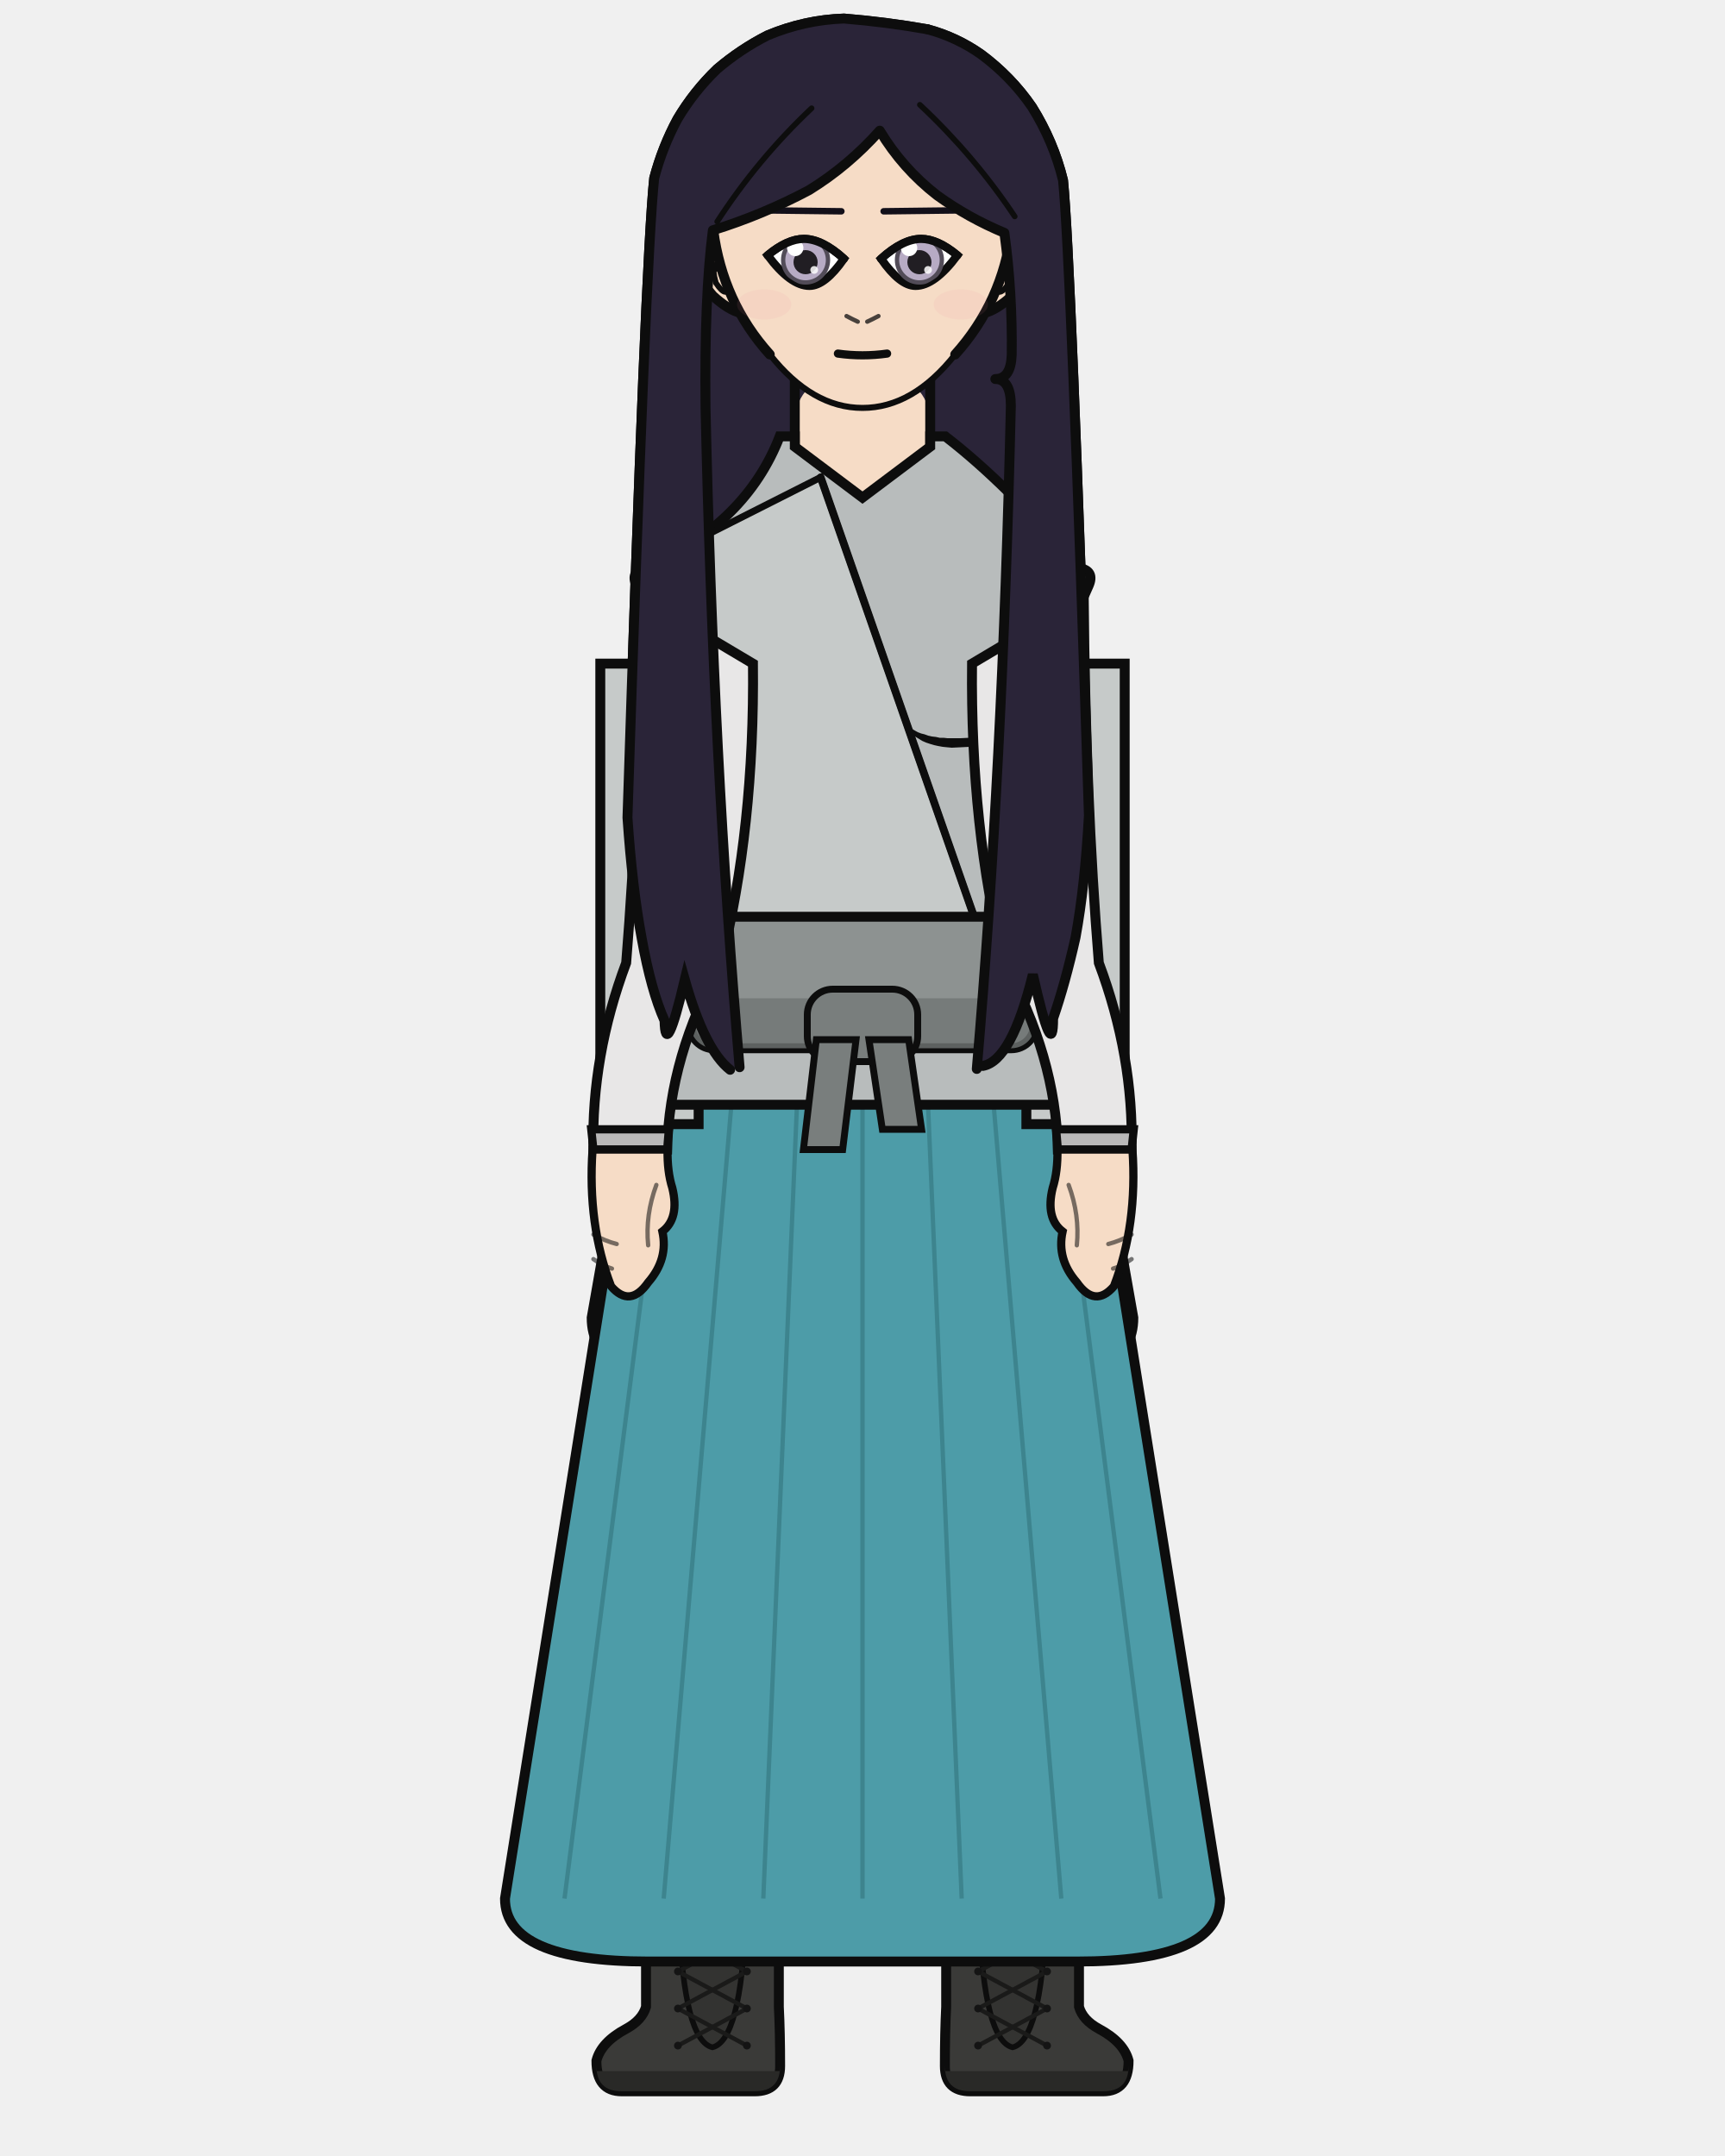
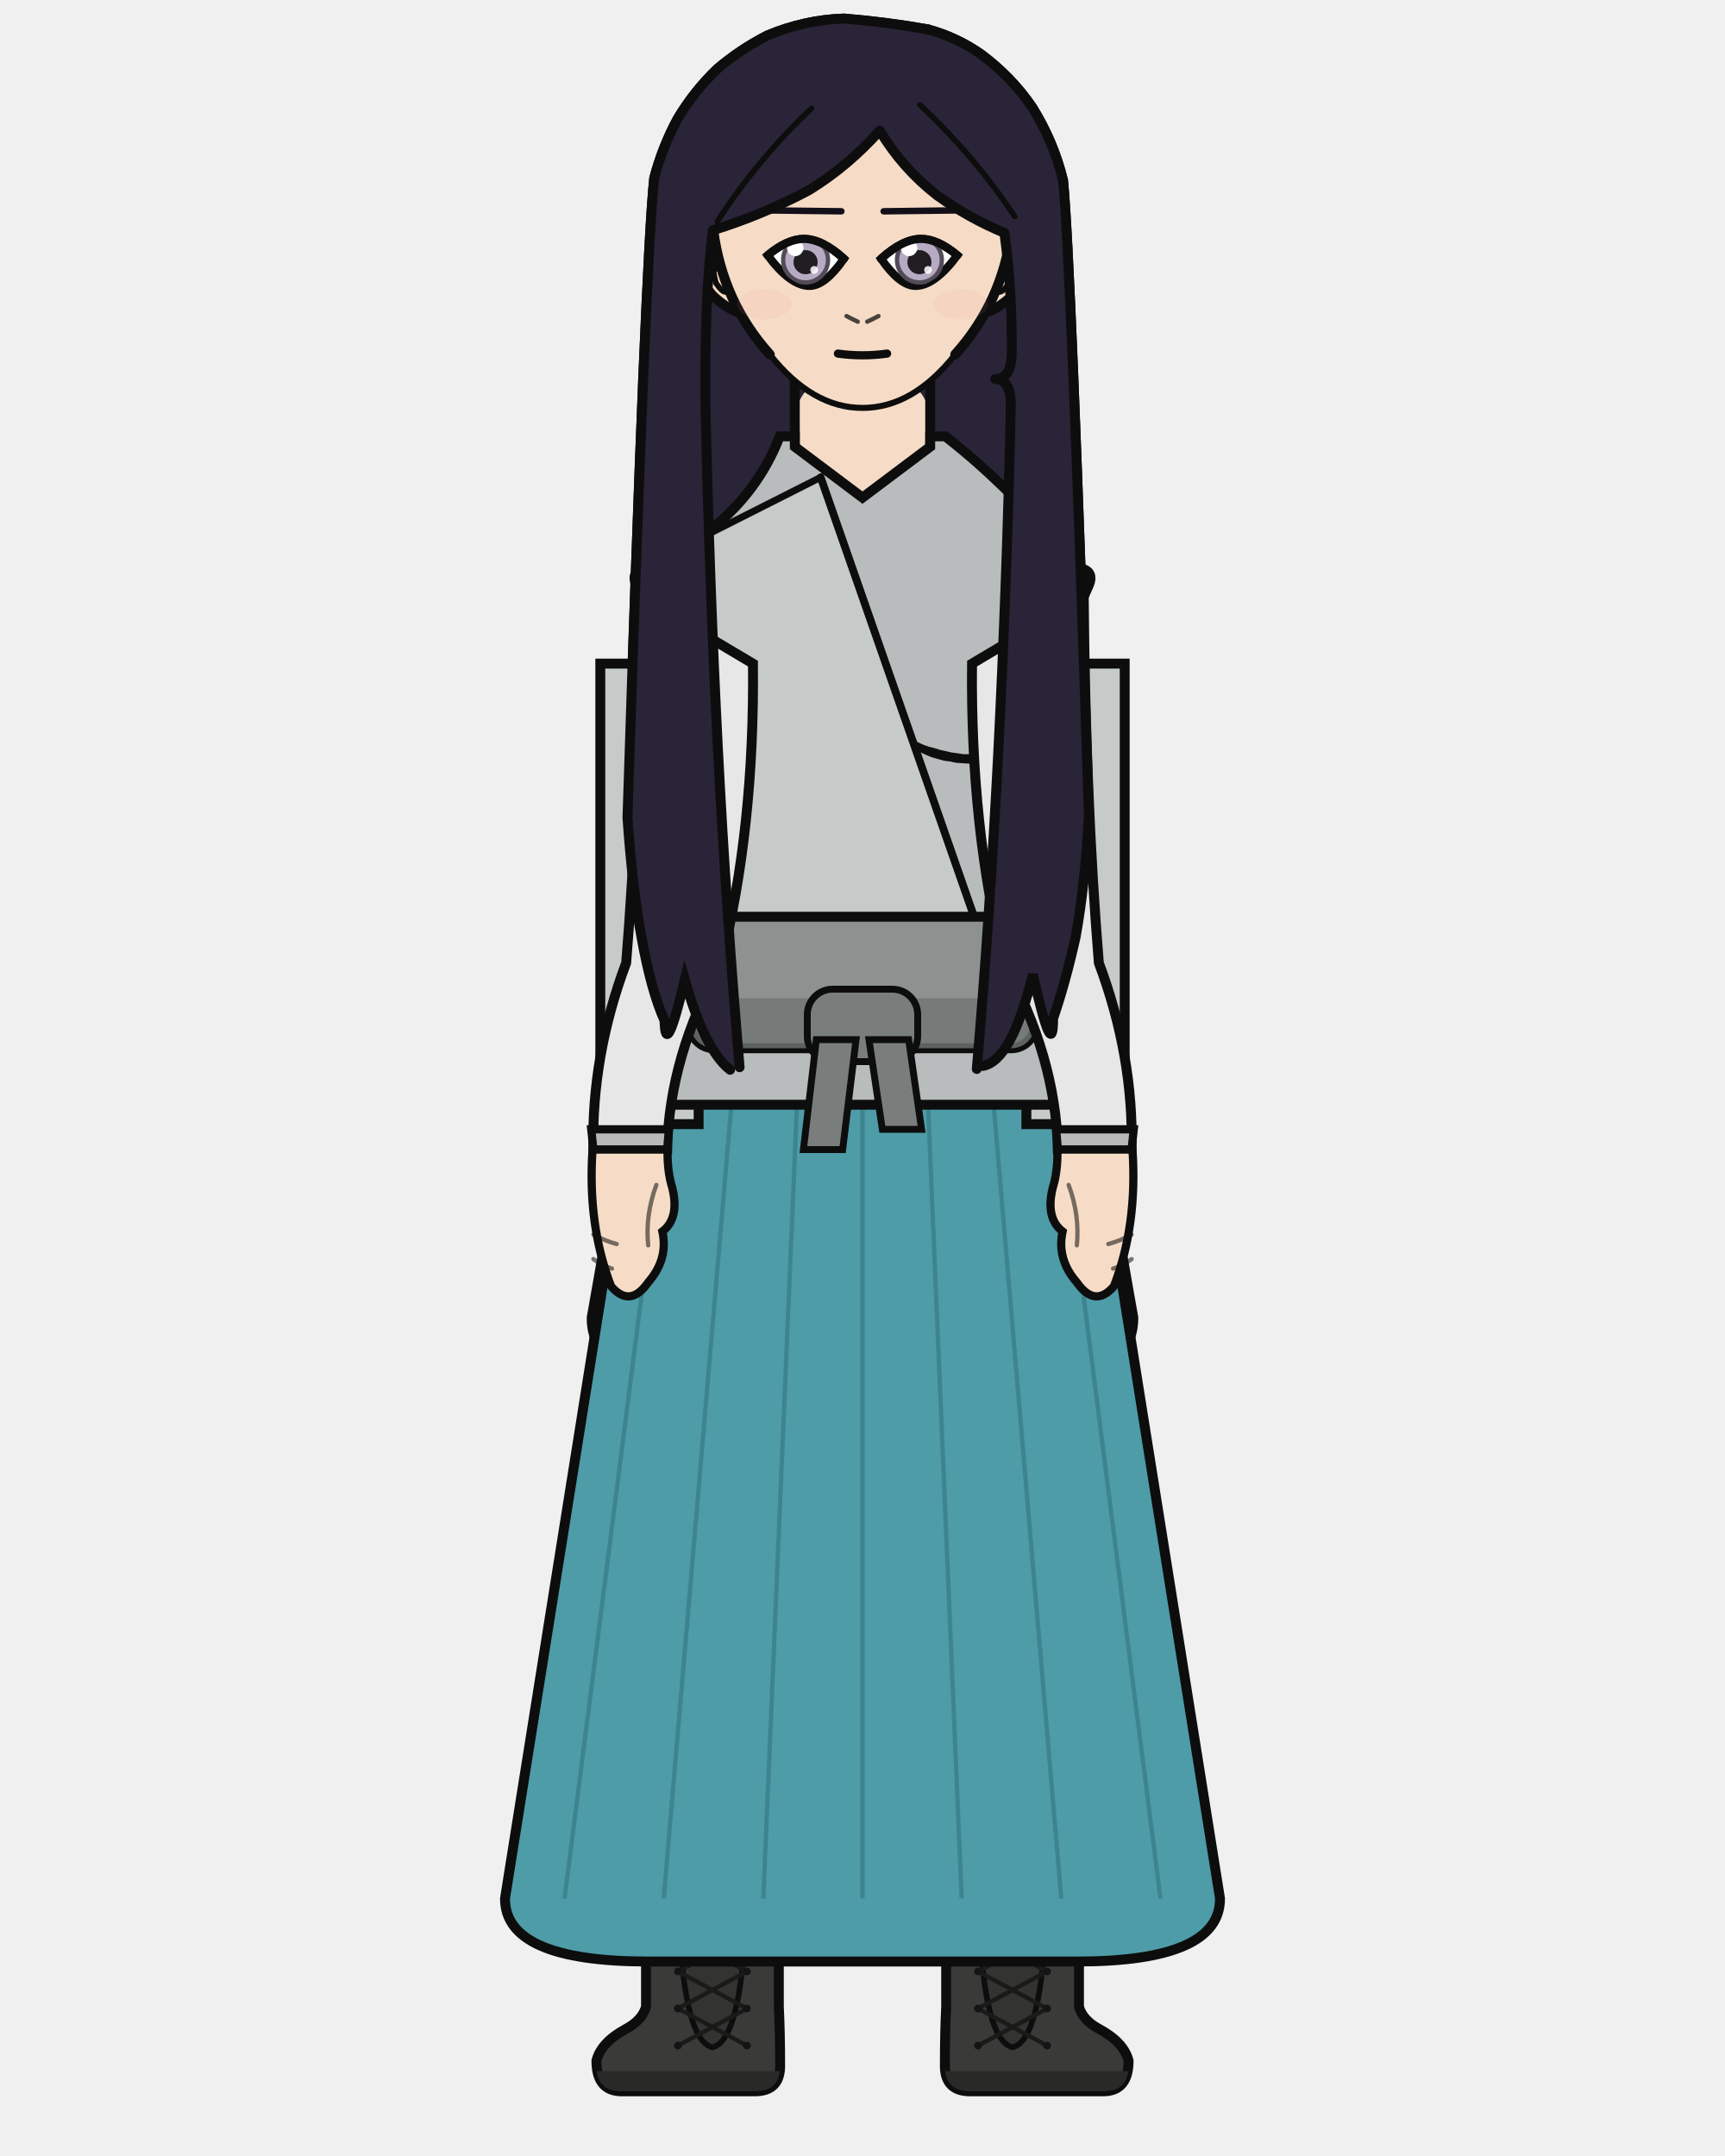
<svg xmlns="http://www.w3.org/2000/svg" width="400" height="500" viewBox="0 0 400 500">
  <defs>
    <clipPath id="hair-front">
      <path d="M 171.5 247.5 Q 165.4 176.4 163.6 94.5 Q 163.3 68.9 165.3 53.4 Q 176.9 49.8 187.6 44.1 Q 196.7 38.5 204.0 30.3 Q 209.3 39.1 217.3 45.3 Q 224.5 50.5 232.9 54.0 Q 234.8 67.9 234.6 82.3 Q 234.4 87.9 230.8 87.9 Q 234.4 87.9 234.4 94.1 Q 232.5 178.1 226.5 247.9 Q 227.2 247.5 227.9 247.2 Q 234.6 246.0 239.5 226.0 Q 244.2 246.8 244.2 236.2 Q 247.0 228.1 249.4 217.4 Q 251.6 205.4 252.5 189.1 Q 248.3 59.6 246.5 41.8 Q 244.3 32.8 239.3 24.8 Q 234.5 17.8 227.5 12.6 Q 221.8 8.6 215.1 6.8 Q 205.5 5.1 195.7 4.3 Q 186.6 4.6 178.0 8.2 Q 171.7 11.4 166.3 16.0 Q 160.9 21.2 157.1 27.6 Q 153.6 34.1 151.7 41.3 Q 149.7 60.0 145.5 189.6 Q 146.6 205.8 148.8 217.6 Q 151.0 229.8 154.1 236.7 Q 154.3 246.1 158.8 227.2 Q 163.4 243.5 169.3 248.1 Q 170.4 247.8 171.5 247.5 Z" />
    </clipPath>
  </defs>
  <path d="M 169.3 248.1 Q 163.4 243.5 158.8 227.2 Q 154.3 246.1 154.1 236.7 Q 151.0 229.8 148.8 217.6 Q 146.6 205.8 145.5 189.6 Q 149.7 60.0 151.7 41.3 Q 153.6 34.1 157.1 27.6 Q 160.9 21.2 166.3 16.0 Q 171.7 11.4 178.0 8.2 Q 186.6 4.6 195.7 4.3 Q 205.5 5.1 215.1 6.8 Q 221.8 8.6 227.5 12.6 Q 234.5 17.8 239.3 24.8 Q 244.3 32.8 246.5 41.8 Q 248.3 59.6 252.5 189.1 Q 251.6 205.4 249.4 217.4 Q 247.0 228.1 244.2 236.2 Q 244.2 246.8 239.5 226.0 Q 234.6 246.0 227.9 247.2 Q 198.6 254.3 169.3 248.1 Z" fill="#2a2438" />
  <path d="M 169.3 248.1 Q 163.4 243.5 158.8 227.2 Q 154.3 246.1 154.1 236.7 Q 151.0 229.8 148.8 217.6 Q 146.6 205.8 145.5 189.6 Q 149.7 60.0 151.7 41.3 Q 153.6 34.1 157.1 27.6 Q 160.9 21.2 166.3 16.0 Q 171.7 11.4 178.0 8.2 Q 186.6 4.6 195.7 4.3 Q 205.5 5.1 215.1 6.8 Q 221.8 8.6 227.5 12.6 Q 234.5 17.8 239.3 24.8 Q 244.3 32.8 246.5 41.8 Q 248.3 59.6 252.5 189.1 Q 251.6 205.4 249.4 217.4 Q 247.0 228.1 244.2 236.2 Q 244.2 246.8 239.5 226.0 Q 234.6 246.0 227.9 247.2 Q 198.6 254.3 169.3 248.1 Z" fill="none" stroke="#0d0d0d" stroke-width="2.3" stroke-linecap="round" stroke-linejoin="round" />
  <path d="M 184.3 110.4 Q 176.1 128.2 158.0 137.4 Q 152.1 139.1 152.1 145.0 Q 152.1 153.9 155.5 153.9 L 159.0 153.9 Q 157.6 159.1 157.6 164.3 Q 157.6 167.6 160.0 169.0 Q 162.4 170.4 162.4 173.7 Q 162.9 200.3 164.6 223.3 Q 164.6 242.7 164.6 258.5 L 195.4 258.5 L 200.0 258.5 L 204.6 258.5 L 235.4 258.5 Q 235.4 242.7 235.4 223.3 Q 237.1 200.3 237.6 173.7 Q 237.6 170.4 240.0 169.0 Q 242.4 167.6 242.4 164.3 Q 242.4 159.1 241.0 153.9 L 244.5 153.9 Q 247.9 153.9 247.9 145.0 Q 247.9 139.1 242.0 137.4 Q 229.7 119.0 215.7 110.4 Z" fill="#f6dcc6" stroke="#0d0d0d" stroke-width="2.3" />
  <rect x="184.3" y="86.7" width="31.4" height="34.1" rx="11.0" fill="#f6dcc6" />
  <line x1="184.3" y1="86.7" x2="184.3" y2="110.4" stroke="#0d0d0d" stroke-width="2.3" />
  <line x1="215.7" y1="86.7" x2="215.7" y2="110.4" stroke="#0d0d0d" stroke-width="2.3" />
  <path d="M 146.7 256.2 L 253.3 256.2 Q 253.3 336.2 251.8 370.4 Q 251.4 403.7 248.8 465.4 L 220.8 465.4 Q 216.3 370.4 200.0 288.2 Q 183.7 370.4 179.2 465.4 L 151.2 465.4 Q 148.6 403.7 148.2 370.4 Q 146.7 336.2 146.7 256.2 Z" fill="#f6dcc6" stroke="#0d0d0d" stroke-width="1.9" stroke-linejoin="round" />
  <path d="M 146.7 256.2 L 253.3 256.2 L 243.7 301.3 Q 200.0 306.3 156.3 301.3 Z" fill="#e8e4dc" stroke="#0d0d0d" stroke-width="1.9" stroke-linejoin="round" />
  <path d="M 180.6 435.0 L 180.6 465.4 Q 180.9 471.3 180.9 479.1 Q 180.9 485.0 175.0 485.0 L 144.2 485.0 Q 138.3 485.0 138.3 477.9 Q 139.4 473.6 145.2 470.5 Q 148.9 468.5 149.8 465.4 L 149.8 435.0 Z" fill="#3a3a38" stroke="#0d0d0d" stroke-width="2.3" />
  <path d="M 180.9 480.3 L 138.3 480.3 L 138.3 479.1 Q 138.3 485.0 144.2 485.0 L 175.0 485.0 Q 180.9 485.0 180.9 479.1 Z" fill="#292927" />
  <rect x="149.8" y="435.0" width="30.8" height="10.3" fill="#2d2d2c" stroke="#0d0d0d" stroke-width="1.6" />
  <path d="M 157.5 445.3 L 172.9 445.3 Q 171.8 473.2 165.2 474.8 Q 158.6 473.2 157.5 445.3 Z" fill="#333331" stroke="#0d0d0d" stroke-width="1.3" />
  <line x1="173.2" y1="448.7" x2="157.2" y2="457.2" stroke="#1a1a19" stroke-width="1.0" stroke-linecap="round" />
  <line x1="157.2" y1="448.7" x2="173.2" y2="457.2" stroke="#1a1a19" stroke-width="1.0" stroke-linecap="round" />
  <line x1="173.2" y1="457.2" x2="157.2" y2="465.8" stroke="#1a1a19" stroke-width="1.0" stroke-linecap="round" />
  <line x1="157.2" y1="457.2" x2="173.2" y2="465.8" stroke="#1a1a19" stroke-width="1.0" stroke-linecap="round" />
  <line x1="173.2" y1="465.8" x2="157.2" y2="474.4" stroke="#1a1a19" stroke-width="1.0" stroke-linecap="round" />
  <line x1="157.2" y1="465.8" x2="173.2" y2="474.4" stroke="#1a1a19" stroke-width="1.0" stroke-linecap="round" />
  <circle cx="157.2" cy="448.7" r="0.9" fill="#141414" />
  <circle cx="173.2" cy="448.7" r="0.9" fill="#141414" />
  <circle cx="157.2" cy="457.2" r="0.9" fill="#141414" />
  <circle cx="173.2" cy="457.2" r="0.9" fill="#141414" />
  <circle cx="157.2" cy="465.8" r="0.9" fill="#141414" />
  <circle cx="173.2" cy="465.8" r="0.9" fill="#141414" />
  <circle cx="157.2" cy="474.4" r="0.9" fill="#141414" />
  <circle cx="173.2" cy="474.4" r="0.9" fill="#141414" />
  <path d="M 219.4 435.0 L 219.4 465.4 Q 219.1 471.3 219.1 479.1 Q 219.1 485.0 225.0 485.0 L 255.8 485.0 Q 261.7 485.0 261.7 477.9 Q 260.6 473.6 254.8 470.5 Q 251.1 468.5 250.2 465.4 L 250.2 435.0 Z" fill="#3a3a38" stroke="#0d0d0d" stroke-width="2.3" />
  <path d="M 219.1 480.3 L 261.7 480.3 L 261.7 479.1 Q 261.7 485.0 255.8 485.0 L 225.0 485.0 Q 219.1 485.0 219.1 479.1 Z" fill="#292927" />
  <rect x="219.4" y="435.0" width="30.8" height="10.3" fill="#2d2d2c" stroke="#0d0d0d" stroke-width="1.6" />
  <path d="M 227.1 445.3 L 242.5 445.3 Q 241.4 473.2 234.8 474.8 Q 228.2 473.2 227.1 445.3 Z" fill="#333331" stroke="#0d0d0d" stroke-width="1.3" />
  <line x1="242.8" y1="448.7" x2="226.8" y2="457.2" stroke="#1a1a19" stroke-width="1.0" stroke-linecap="round" />
  <line x1="226.8" y1="448.7" x2="242.8" y2="457.2" stroke="#1a1a19" stroke-width="1.0" stroke-linecap="round" />
  <line x1="242.8" y1="457.2" x2="226.8" y2="465.8" stroke="#1a1a19" stroke-width="1.0" stroke-linecap="round" />
  <line x1="226.8" y1="457.2" x2="242.8" y2="465.8" stroke="#1a1a19" stroke-width="1.0" stroke-linecap="round" />
  <line x1="242.8" y1="465.8" x2="226.8" y2="474.4" stroke="#1a1a19" stroke-width="1.0" stroke-linecap="round" />
  <line x1="226.8" y1="465.8" x2="242.8" y2="474.4" stroke="#1a1a19" stroke-width="1.0" stroke-linecap="round" />
  <circle cx="226.8" cy="448.7" r="0.9" fill="#141414" />
  <circle cx="242.8" cy="448.7" r="0.9" fill="#141414" />
  <circle cx="226.8" cy="457.2" r="0.9" fill="#141414" />
  <circle cx="242.8" cy="457.2" r="0.9" fill="#141414" />
  <circle cx="226.8" cy="465.8" r="0.9" fill="#141414" />
  <circle cx="242.8" cy="465.8" r="0.9" fill="#141414" />
  <circle cx="226.8" cy="474.4" r="0.9" fill="#141414" />
  <circle cx="242.8" cy="474.4" r="0.9" fill="#141414" />
  <path d="M 151.7 223.3 L 137.2 305.6 Q 137.2 320.2 162.3 320.2 L 237.7 320.2 Q 262.8 320.2 262.8 305.6 L 248.3 223.3 Z" fill="#4f7a52" stroke="#0d0d0d" stroke-width="2.3" />
  <line x1="174.9" y1="252.3" x2="163.6" y2="320.2" stroke="#3c623f" stroke-width="1.0" opacity="0.7" />
  <line x1="214.5" y1="252.3" x2="222.6" y2="320.2" stroke="#3c623f" stroke-width="1.0" opacity="0.7" />
  <path d="M 151.7 223.3 L 117.1 440.3 Q 117.1 454.9 150.3 454.9 L 249.7 454.9 Q 282.9 454.9 282.9 440.3 L 248.3 223.3 Z" fill="#4d9ca8" stroke="#0d0d0d" stroke-width="2.3" />
  <line x1="158.6" y1="223.3" x2="130.9" y2="440.3" stroke="#387c86" stroke-width="1.0" opacity="0.75" />
  <line x1="172.4" y1="223.3" x2="153.9" y2="440.3" stroke="#387c86" stroke-width="1.0" opacity="0.75" />
  <line x1="186.2" y1="223.3" x2="177.0" y2="440.3" stroke="#387c86" stroke-width="1.0" opacity="0.75" />
  <line x1="200.0" y1="223.3" x2="200.0" y2="440.3" stroke="#387c86" stroke-width="1.0" opacity="0.75" />
  <line x1="213.8" y1="223.3" x2="223.0" y2="440.3" stroke="#387c86" stroke-width="1.0" opacity="0.75" />
  <line x1="227.6" y1="223.3" x2="246.1" y2="440.3" stroke="#387c86" stroke-width="1.0" opacity="0.75" />
  <line x1="241.4" y1="223.3" x2="269.1" y2="440.3" stroke="#387c86" stroke-width="1.0" opacity="0.75" />
  <path d="M 162.0 153.9 L 139.2 153.9 L 139.2 252.7 Q 139.2 260.7 147.2 260.7 L 162.0 260.7 Z" fill="#c6cac9" stroke="#0d0d0d" stroke-width="2.3" />
  <path d="M 238.0 153.9 L 260.8 153.9 L 260.8 252.7 Q 260.8 260.7 252.8 260.7 L 238.0 260.7 Z" fill="#c6cac9" stroke="#0d0d0d" stroke-width="2.3" />
  <path d="M 180.8 101.2 Q 173.0 121.4 149.9 131.7 Q 146.0 132.3 147.6 135.9 L 155.6 153.9 Q 154.1 159.1 154.2 164.3 Q 154.5 196.3 161.2 223.3 Q 146.7 241.4 146.7 256.2 L 253.3 256.2 Q 253.3 241.4 238.8 223.3 Q 245.5 196.3 245.8 164.3 Q 245.9 159.1 244.4 153.9 L 252.4 135.9 Q 254.0 132.3 250.1 131.7 Q 233.5 112.2 219.2 101.2 L 215.7 101.2 L 215.7 103.6 L 200.0 115.4 L 184.3 103.6 L 184.3 101.2 Z" fill="#b8bcbc" stroke="#0d0d0d" stroke-width="2.3" />
-   <path d="M 155.7 167.0 L 156.6 167.4 L 157.6 167.9 L 158.7 168.3 L 159.9 168.7 L 161.3 169.1 L 162.7 169.5 L 164.3 169.8 L 165.9 170.1 L 167.7 170.4 L 169.5 170.6 L 171.4 170.8 L 173.3 171.0 L 175.3 171.1 L 177.3 171.2 L 179.3 171.2 L 180.3 171.2 L 181.2 171.1 L 182.1 171.1 L 183.0 170.9 L 183.9 170.8 L 184.8 170.6 L 185.6 170.3 L 186.4 170.1 L 187.2 169.8 L 187.9 169.4 L 188.6 169.0 L 189.3 168.7 L 190.0 168.3 L 190.0 168.3 L 189.6 169.0 L 189.1 169.6 L 188.5 170.2 L 187.8 170.8 L 187.0 171.3 L 186.2 171.8 L 185.3 172.2 L 184.4 172.5 L 183.4 172.8 L 182.5 173.0 L 181.4 173.2 L 180.4 173.3 L 179.3 173.4 L 177.2 173.3 L 175.2 173.2 L 173.1 173.1 L 171.1 172.9 L 169.2 172.6 L 167.3 172.3 L 165.6 171.9 L 163.9 171.4 L 162.3 171.0 L 160.8 170.4 L 159.5 169.8 L 158.3 169.2 L 157.2 168.5 L 156.4 167.8 L 155.7 167.0 Z" fill="#0d0d0d" stroke="none" />
-   <path d="M 244.3 167.0 L 243.4 167.4 L 242.4 167.9 L 241.3 168.3 L 240.1 168.7 L 238.7 169.1 L 237.3 169.5 L 235.7 169.8 L 234.1 170.1 L 232.3 170.4 L 230.5 170.6 L 228.6 170.8 L 226.7 171.0 L 224.7 171.1 L 222.7 171.2 L 220.7 171.2 L 219.7 171.2 L 218.8 171.1 L 217.9 171.1 L 217.0 170.9 L 216.1 170.8 L 215.2 170.6 L 214.4 170.3 L 213.6 170.1 L 212.8 169.8 L 212.1 169.4 L 211.4 169.0 L 210.7 168.7 L 210.0 168.3 L 210.0 168.3 L 210.4 169.0 L 210.9 169.6 L 211.5 170.2 L 212.2 170.8 L 213.0 171.3 L 213.8 171.8 L 214.7 172.2 L 215.6 172.5 L 216.6 172.8 L 217.5 173.0 L 218.6 173.2 L 219.6 173.3 L 220.7 173.4 L 222.8 173.3 L 224.8 173.2 L 226.9 173.1 L 228.9 172.9 L 230.8 172.6 L 232.7 172.3 L 234.4 171.9 L 236.1 171.4 L 237.7 171.0 L 239.2 170.4 L 240.5 169.8 L 241.7 169.2 L 242.8 168.5 L 243.6 167.8 L 244.3 167.0 Z" fill="#0d0d0d" stroke="none" />
+   <path d="M 154.2 164.3 L 154.5 165.1 L 154.8 165.9 L 155.2 166.7 L 155.7 167.4 L 156.2 168.1 L 156.8 168.8 L 157.6 169.4 L 158.3 170.0 L 159.1 170.7 L 160.0 171.3 L 161.0 171.9 L 162.0 172.4 L 163.1 172.9 L 164.3 173.4 L 165.5 173.8 L 166.8 174.1 L 168.2 174.4 L 169.5 174.6 L 170.9 174.8 L 172.3 174.9 L 173.8 175.0 L 175.2 174.9 L 176.6 174.9 L 178.0 174.7 L 179.4 174.5 L 180.7 174.2 L 182.0 173.9 L 183.3 173.5 L 184.5 173.2 L 185.7 172.8 L 186.8 172.3 L 187.9 171.8 L 188.8 171.2 L 189.8 170.6 L 190.6 170.0 L 191.3 169.3 L 192.0 168.6 L 192.6 167.9 L 193.1 167.1 L 193.5 166.3 L 193.5 166.3 L 193.4 167.2 L 193.0 168.1 L 192.6 169.0 L 192.0 169.9 L 191.3 170.8 L 190.5 171.6 L 189.7 172.4 L 188.7 173.1 L 187.6 173.8 L 186.5 174.5 L 185.2 175.1 L 184.0 175.6 L 182.6 176.0 L 181.2 176.4 L 179.7 176.6 L 178.3 176.9 L 176.8 177.0 L 175.3 177.1 L 173.7 177.1 L 172.2 177.1 L 170.7 177.0 L 169.2 176.8 L 167.8 176.5 L 166.3 176.2 L 164.9 175.9 L 163.6 175.4 L 162.3 174.9 L 161.1 174.4 L 159.9 173.8 L 158.8 173.1 L 157.8 172.4 L 156.9 171.7 L 156.0 170.8 L 155.4 169.9 L 154.9 169.0 L 154.5 168.0 L 154.2 167.1 L 154.0 166.1 L 154.0 165.2 L 154.2 164.3 Z" fill="#0d0d0d" stroke="none" />
+   <path d="M 245.8 164.3 L 245.5 165.1 L 245.2 165.9 L 244.8 166.7 L 244.3 167.4 L 243.8 168.1 L 243.2 168.8 L 242.4 169.4 L 241.7 170.0 L 240.9 170.7 L 240.0 171.3 L 239.0 171.9 L 238.0 172.4 L 236.9 172.9 L 235.7 173.4 L 234.5 173.8 L 233.2 174.1 L 231.8 174.4 L 230.5 174.6 L 229.1 174.8 L 227.7 174.9 L 226.2 175.0 L 224.8 174.9 L 223.4 174.9 L 222.0 174.7 L 220.6 174.5 L 219.3 174.2 L 218.0 173.9 L 216.7 173.5 L 215.5 173.2 L 214.3 172.8 L 213.2 172.3 L 212.1 171.8 L 211.2 171.2 L 210.2 170.6 L 209.4 170.0 L 208.7 169.3 L 208.0 168.6 L 207.4 167.9 L 206.9 167.1 L 206.5 166.3 L 206.5 166.3 L 206.6 167.2 L 207.0 168.1 L 207.4 169.0 L 208.0 169.9 L 208.7 170.8 L 209.5 171.6 L 210.3 172.4 L 211.3 173.1 L 212.4 173.8 L 213.5 174.5 L 214.8 175.1 L 216.0 175.6 L 217.4 176.0 L 218.8 176.4 L 220.3 176.6 L 221.7 176.9 L 223.2 177.0 L 224.7 177.1 L 226.3 177.1 L 227.8 177.1 L 229.3 177.0 L 230.8 176.8 L 232.2 176.5 L 233.7 176.2 L 235.1 175.9 L 236.4 175.4 L 237.7 174.9 L 238.9 174.4 L 240.1 173.8 L 241.2 173.1 L 242.2 172.4 L 243.1 171.7 L 244.0 170.8 L 244.6 169.9 L 245.1 169.0 L 245.5 168.0 L 245.8 167.1 L 246.0 166.1 L 246.0 165.2 L 245.8 164.3 Z" fill="#0d0d0d" stroke="none" />
  <path d="M 190.3 110.7 L 152.3 129.9 Q 152.3 223.3 161.2 218.4 L 227.9 218.4 Z" fill="#c6cac9" stroke="#0d0d0d" stroke-width="1.6" />
  <path d="M 190.3 110.7 L 227.9 218.4" fill="none" stroke="#0d0d0d" stroke-width="1.8" stroke-linecap="round" />
  <rect x="160.1" y="212.6" width="79.9" height="30.5" rx="5.5" fill="#8d9291" stroke="#0d0d0d" stroke-width="2.3" />
  <rect x="160.1" y="231.5" width="79.9" height="11.6" rx="5.5" fill="#707574" opacity="0.8" />
  <rect x="187.2" y="229.4" width="25.6" height="16.8" rx="5.9" fill="#797e7d" stroke="#0d0d0d" stroke-width="1.6" />
  <path d="M 189.3 241.1 L 198.5 241.1 L 195.4 266.6 L 186.3 266.6 Z" fill="#797e7d" stroke="#0d0d0d" stroke-width="1.6" />
  <path d="M 201.5 241.1 L 210.7 241.1 L 213.7 261.9 L 204.6 261.9 Z" fill="#797e7d" stroke="#0d0d0d" stroke-width="1.6" />
  <path d="M 174.6 153.9 L 148.7 138.5 Q 148.3 185.1 145.2 223.3 Q 137.1 244.9 137.6 266.6 L 154.7 266.6 Q 155.2 244.9 167.2 223.3 Q 175.0 192.0 174.6 153.9 Z" fill="#e8e7e7" stroke="#0d0d0d" stroke-width="2.3" />
  <path d="M 137.1 261.9 L 155.1 261.9 L 154.7 266.6 L 137.6 266.6 Z" fill="#bab9b9" stroke="#0d0d0d" stroke-width="1.9" />
  <path d="M 137.4 266.6 Q 136.2 284.0 141.7 298.3 Q 146.1 303.4 150.3 297.4 Q 155.0 292.0 153.6 285.6 Q 157.6 282.5 155.9 275.5 Q 154.7 271.7 154.8 266.6 Z" fill="#f6dcc6" stroke="#0d0d0d" stroke-width="1.9" />
  <path d="M 152.2 274.8 Q 149.6 281.8 150.3 288.8" fill="none" stroke="#0d0d0d" stroke-width="1.0" opacity="0.55" stroke-linecap="round" />
  <path d="M 137.6 286.3 Q 140.3 287.8 143.0 288.5" fill="none" stroke="#0d0d0d" stroke-width="1.0" opacity="0.55" stroke-linecap="round" />
  <path d="M 137.6 292.0 Q 139.8 293.6 141.9 294.2" fill="none" stroke="#0d0d0d" stroke-width="1.0" opacity="0.55" stroke-linecap="round" />
  <path d="M 225.4 153.9 L 251.3 138.5 Q 251.7 185.1 254.8 223.3 Q 262.9 244.9 262.4 266.6 L 245.3 266.6 Q 244.8 244.9 232.8 223.3 Q 225.0 192.0 225.4 153.9 Z" fill="#e8e7e7" stroke="#0d0d0d" stroke-width="2.3" />
  <path d="M 244.9 261.9 L 262.9 261.9 L 262.4 266.6 L 245.3 266.6 Z" fill="#bab9b9" stroke="#0d0d0d" stroke-width="1.9" />
  <path d="M 262.6 266.6 Q 263.8 284.0 258.3 298.3 Q 253.9 303.4 249.7 297.4 Q 245.0 292.0 246.4 285.6 Q 242.4 282.5 244.1 275.5 Q 245.3 271.7 245.2 266.6 Z" fill="#f6dcc6" stroke="#0d0d0d" stroke-width="1.9" />
  <path d="M 247.8 274.8 Q 250.4 281.8 249.7 288.8" fill="none" stroke="#0d0d0d" stroke-width="1.0" opacity="0.55" stroke-linecap="round" />
  <path d="M 262.4 286.3 Q 259.7 287.8 257.0 288.5" fill="none" stroke="#0d0d0d" stroke-width="1.0" opacity="0.55" stroke-linecap="round" />
  <path d="M 262.4 292.0 Q 260.2 293.6 258.1 294.2" fill="none" stroke="#0d0d0d" stroke-width="1.0" opacity="0.55" stroke-linecap="round" />
  <path d="M 165.6 54.5 Q 163.3 54.7 162.0 57.0 Q 161.0 59.5 162.0 63.6 Q 163.4 66.5 165.3 68.6 Q 168.9 71.9 171.8 72.6 Z" fill="#f6dcc6" />
  <path d="M 165.6 54.5 Q 163.3 54.7 162.0 57.0 Q 161.0 59.5 162.0 63.6 Q 163.4 66.5 165.3 68.6 Q 168.9 71.9 171.8 72.6" fill="none" stroke="#0d0d0d" stroke-width="2.3" stroke-linecap="round" />
  <path d="M 163.1 61.8 Q 162.5 59.8 162.8 59.1 Q 163.2 58.7 164.0 59.2 Q 164.9 60.6 165.9 62.3 Q 165.1 62.3 166.0 65.6 Q 167.4 67.7 168.2 67.7" fill="none" stroke="#0d0d0d" stroke-width="1.3" stroke-linecap="round" />
  <path d="M 234.4 54.5 Q 236.7 54.7 238.0 57.0 Q 239.0 59.5 238.0 63.6 Q 236.6 66.5 234.7 68.6 Q 231.1 71.9 228.2 72.6 Z" fill="#f6dcc6" />
  <path d="M 234.4 54.5 Q 236.7 54.7 238.0 57.0 Q 239.0 59.5 238.0 63.6 Q 236.6 66.5 234.7 68.6 Q 231.1 71.9 228.2 72.6" fill="none" stroke="#0d0d0d" stroke-width="2.3" stroke-linecap="round" />
  <path d="M 236.9 61.8 Q 237.5 59.8 237.2 59.1 Q 236.8 58.7 236.0 59.2 Q 235.1 60.6 234.1 62.3 Q 234.9 62.3 234.0 65.6 Q 232.6 67.7 231.8 67.7" fill="none" stroke="#0d0d0d" stroke-width="1.3" stroke-linecap="round" />
  <path d="M 200.0 14.1 Q 214.6 14.1 225.0 25.6 Q 235.3 37.1 234.6 53.4 Q 232.4 70.1 221.5 82.2 Q 211.7 94.6 200.0 94.6 Q 188.3 94.6 178.5 82.2 Q 167.6 70.1 165.4 53.4 Q 164.7 37.1 175.0 25.6 Q 185.4 14.1 200.0 14.1 Z" fill="#f6dcc6" />
  <path d="M 178.5 82.2 Q 167.6 70.1 165.4 53.4 Q 164.7 37.1 175.0 25.6 Q 185.4 14.1 200.0 14.1 Q 214.6 14.1 225.0 25.6 Q 235.3 37.1 234.6 53.4 Q 232.4 70.1 221.5 82.2" fill="none" stroke="#0d0d0d" stroke-width="2.3" stroke-linecap="round" />
  <path d="M 221.5 82.2 Q 211.7 94.6 200.0 94.6 Q 188.3 94.6 178.5 82.2" fill="none" stroke="#0d0d0d" stroke-width="1.4" stroke-linecap="round" />
  <line x1="195.1" y1="49.0" x2="178.6" y2="48.8" stroke="#120f19" stroke-width="1.5" stroke-linecap="round" />
  <defs>
    <clipPath id="eye-l">
      <path d="M 195.7 60.0 Q 190.6 55.4 186.4 55.4 Q 182.6 55.4 178.0 59.2 Q 183.3 66.3 187.7 66.3 Q 191.3 66.3 195.7 60.0 Z" />
    </clipPath>
  </defs>
  <path d="M 195.7 60.0 Q 190.6 55.4 186.4 55.4 Q 182.6 55.4 178.0 59.2 Q 183.3 66.3 187.7 66.3 Q 191.3 66.3 195.7 60.0 Z" fill="white" stroke="#0d0d0d" stroke-width="1.9" />
  <g clip-path="url(#eye-l)">
    <circle cx="186.8" cy="60.3" r="5.7" fill="#524c58" />
    <circle cx="186.8" cy="60.3" r="4.7" fill="#b7abc4" />
    <circle cx="186.8" cy="60.8" r="2.8" fill="#211e23" />
    <circle cx="184.4" cy="57.5" r="1.9" fill="white" />
    <circle cx="188.8" cy="62.6" r="0.9" fill="white" opacity="0.85" />
  </g>
  <path d="M 195.7 60.0 Q 190.6 55.4 186.4 55.4 Q 182.6 55.4 178.0 59.2" fill="none" stroke="#0d0d0d" stroke-width="1.9" stroke-linecap="round" />
  <line x1="204.9" y1="49.0" x2="221.4" y2="48.8" stroke="#120f19" stroke-width="1.5" stroke-linecap="round" />
  <defs>
    <clipPath id="eye-r">
      <path d="M 204.3 60.0 Q 209.4 55.4 213.6 55.4 Q 217.4 55.4 222.0 59.2 Q 216.7 66.3 212.3 66.3 Q 208.7 66.3 204.3 60.0 Z" />
    </clipPath>
  </defs>
  <path d="M 204.3 60.0 Q 209.4 55.4 213.6 55.4 Q 217.4 55.4 222.0 59.2 Q 216.7 66.3 212.3 66.3 Q 208.7 66.3 204.3 60.0 Z" fill="white" stroke="#0d0d0d" stroke-width="1.9" />
  <g clip-path="url(#eye-r)">
    <circle cx="213.2" cy="60.3" r="5.7" fill="#524c58" />
    <circle cx="213.2" cy="60.3" r="4.7" fill="#b7abc4" />
    <circle cx="213.2" cy="60.8" r="2.8" fill="#211e23" />
    <circle cx="210.8" cy="57.5" r="1.9" fill="white" />
    <circle cx="215.2" cy="62.6" r="0.9" fill="white" opacity="0.85" />
  </g>
  <path d="M 204.3 60.0 Q 209.4 55.4 213.6 55.4 Q 217.4 55.4 222.0 59.2" fill="none" stroke="#0d0d0d" stroke-width="1.9" stroke-linecap="round" />
  <path d="M 196.3 73.3 Q 197.6 74.0 198.9 74.6" fill="none" stroke="#0d0d0d" stroke-width="1.0" opacity="0.75" stroke-linecap="round" />
  <path d="M 203.7 73.3 Q 202.4 74.0 201.1 74.6" fill="none" stroke="#0d0d0d" stroke-width="1.0" opacity="0.75" stroke-linecap="round" />
  <path d="M 194.3 82.0 Q 200.0 82.8 205.7 82.0" fill="none" stroke="#0d0d0d" stroke-width="1.9" stroke-linecap="round" />
  <ellipse cx="177.2" cy="70.6" rx="6.3" ry="3.5" fill="#e8879a" opacity="0.09" />
  <ellipse cx="222.8" cy="70.6" rx="6.3" ry="3.5" fill="#e8879a" opacity="0.09" />
  <path d="M 171.5 247.5 Q 165.4 176.4 163.6 94.5 Q 163.3 68.9 165.3 53.4 Q 176.9 49.8 187.6 44.1 Q 196.7 38.5 204.0 30.3 Q 209.3 39.1 217.3 45.3 Q 224.5 50.5 232.9 54.0 Q 234.8 67.9 234.6 82.3 Q 234.4 87.9 230.8 87.9 Q 234.4 87.9 234.4 94.1 Q 232.5 178.1 226.5 247.9 Q 227.2 247.5 227.9 247.2 Q 234.6 246.0 239.5 226.0 Q 244.2 246.8 244.2 236.2 Q 247.0 228.1 249.4 217.4 Q 251.6 205.4 252.5 189.1 Q 248.3 59.6 246.5 41.8 Q 244.3 32.8 239.3 24.8 Q 234.5 17.8 227.5 12.6 Q 221.8 8.6 215.1 6.8 Q 205.5 5.1 195.7 4.3 Q 186.6 4.6 178.0 8.2 Q 171.7 11.4 166.3 16.0 Q 160.9 21.2 157.1 27.6 Q 153.6 34.1 151.7 41.3 Q 149.7 60.0 145.5 189.6 Q 146.6 205.8 148.8 217.6 Q 151.0 229.8 154.1 236.7 Q 154.3 246.1 158.8 227.2 Q 163.4 243.5 169.3 248.1 Q 170.4 247.8 171.5 247.5 Z" fill="#2a2438" />
  <path d="M 171.5 247.5 Q 165.4 176.4 163.6 94.5 Q 163.3 68.9 165.3 53.4 Q 176.9 49.8 187.6 44.1 Q 196.7 38.5 204.0 30.3 Q 209.3 39.1 217.3 45.3 Q 224.5 50.5 232.9 54.0 Q 234.8 67.9 234.6 82.3 Q 234.4 87.9 230.8 87.9 Q 234.4 87.9 234.4 94.1 Q 232.5 178.1 226.5 247.9" fill="none" stroke="#0d0d0d" stroke-width="2.3" stroke-linecap="round" stroke-linejoin="round" />
  <path d="M 227.9 247.2 Q 234.6 246.0 239.5 226.0 Q 244.2 246.8 244.2 236.2 Q 247.0 228.1 249.4 217.4 Q 251.6 205.4 252.5 189.1 Q 248.3 59.6 246.5 41.8 Q 244.3 32.8 239.3 24.8 Q 234.5 17.8 227.5 12.6 Q 221.8 8.6 215.1 6.8" fill="none" stroke="#0d0d0d" stroke-width="2.3" stroke-linecap="round" />
  <path d="M 169.3 248.1 Q 163.4 243.5 158.8 227.2 Q 154.3 246.1 154.1 236.7 Q 151.0 229.8 148.8 217.6 Q 146.6 205.8 145.5 189.6 Q 149.7 60.0 151.7 41.3 Q 153.6 34.1 157.1 27.6 Q 160.9 21.2 166.3 16.0 Q 171.7 11.4 178.0 8.2 Q 186.6 4.6 195.7 4.3 Q 205.5 5.1 215.1 6.8" fill="none" stroke="#0d0d0d" stroke-width="2.3" stroke-linecap="round" />
  <path d="M 188.2 25.1 Q 175.7 36.9 166.3 51.4" fill="none" stroke="#0d0d0d" stroke-width="1.3" stroke-linecap="round" clip-path="url(#hair-front)" />
  <path d="M 213.3 24.3 Q 225.9 36.1 235.3 50.2" fill="none" stroke="#0d0d0d" stroke-width="1.3" stroke-linecap="round" clip-path="url(#hair-front)" />
  <path d="M 81.6 65.0 Q 72.3 134.6 76.9 204.3" fill="none" stroke="#0d0d0d" stroke-width="1.3" stroke-linecap="round" clip-path="url(#hair-front)" />
  <path d="M 318.4 65.0 Q 327.7 134.6 323.1 204.3" fill="none" stroke="#0d0d0d" stroke-width="1.3" stroke-linecap="round" clip-path="url(#hair-front)" />
</svg>
